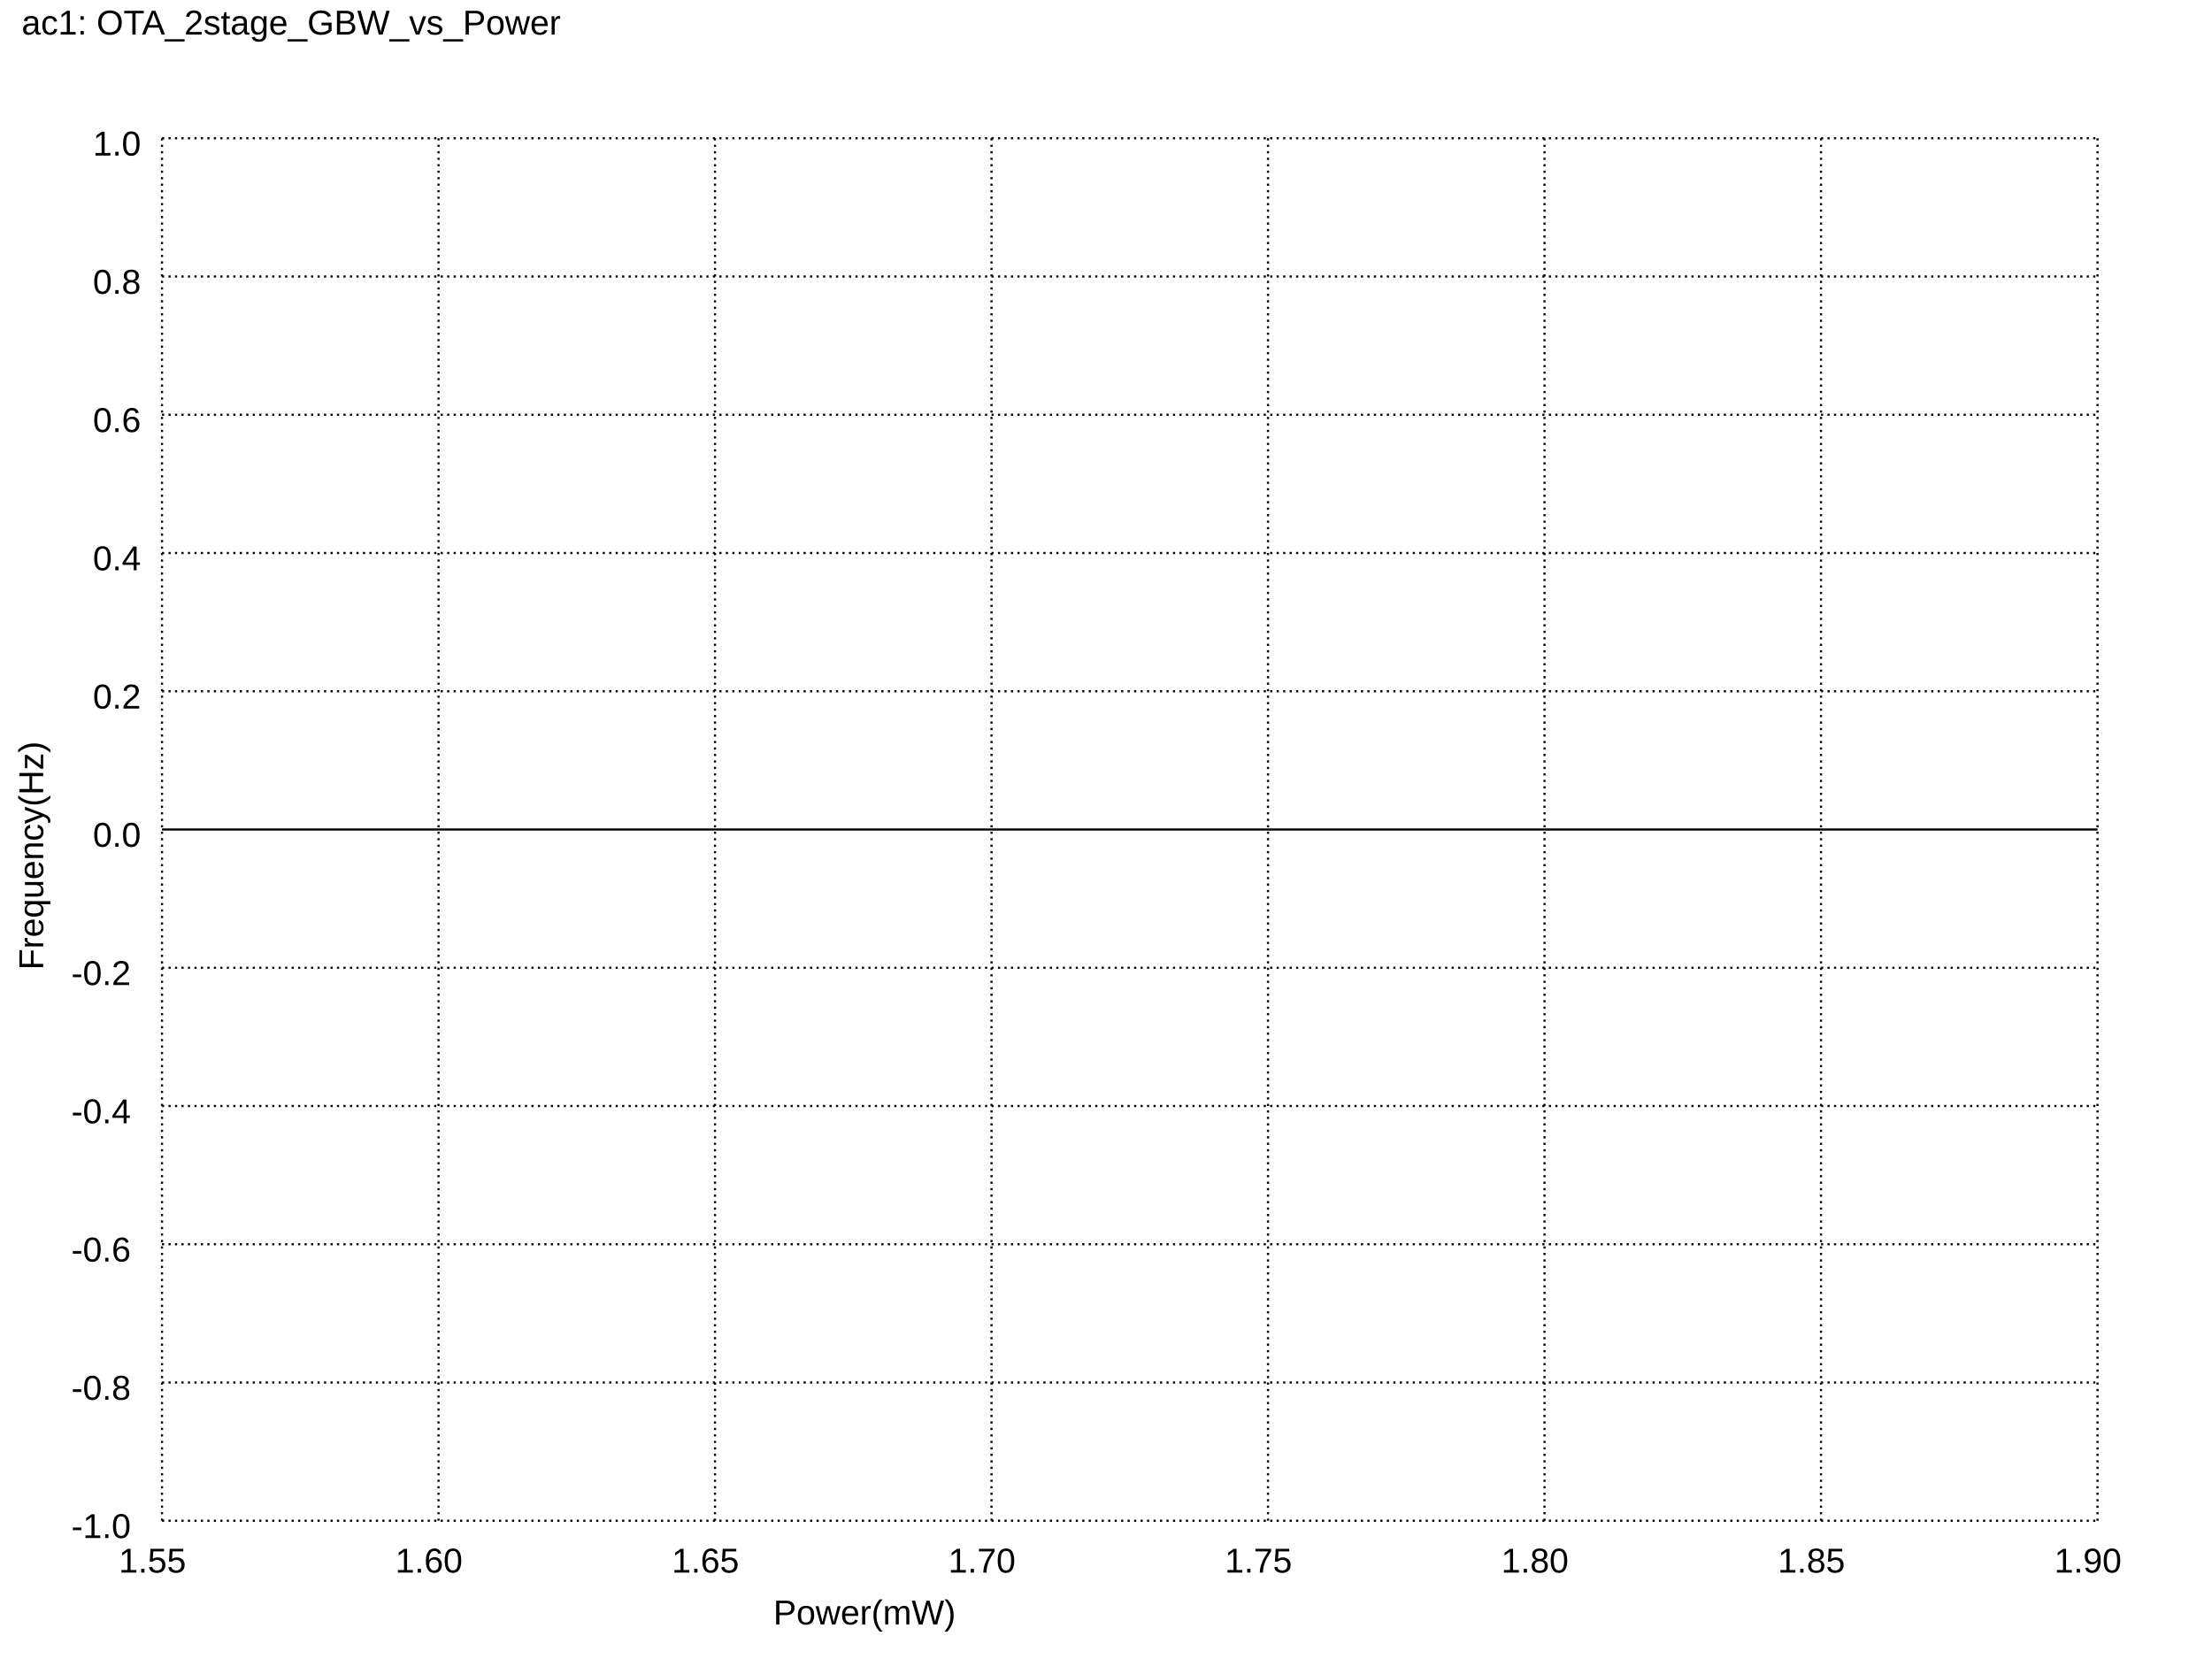
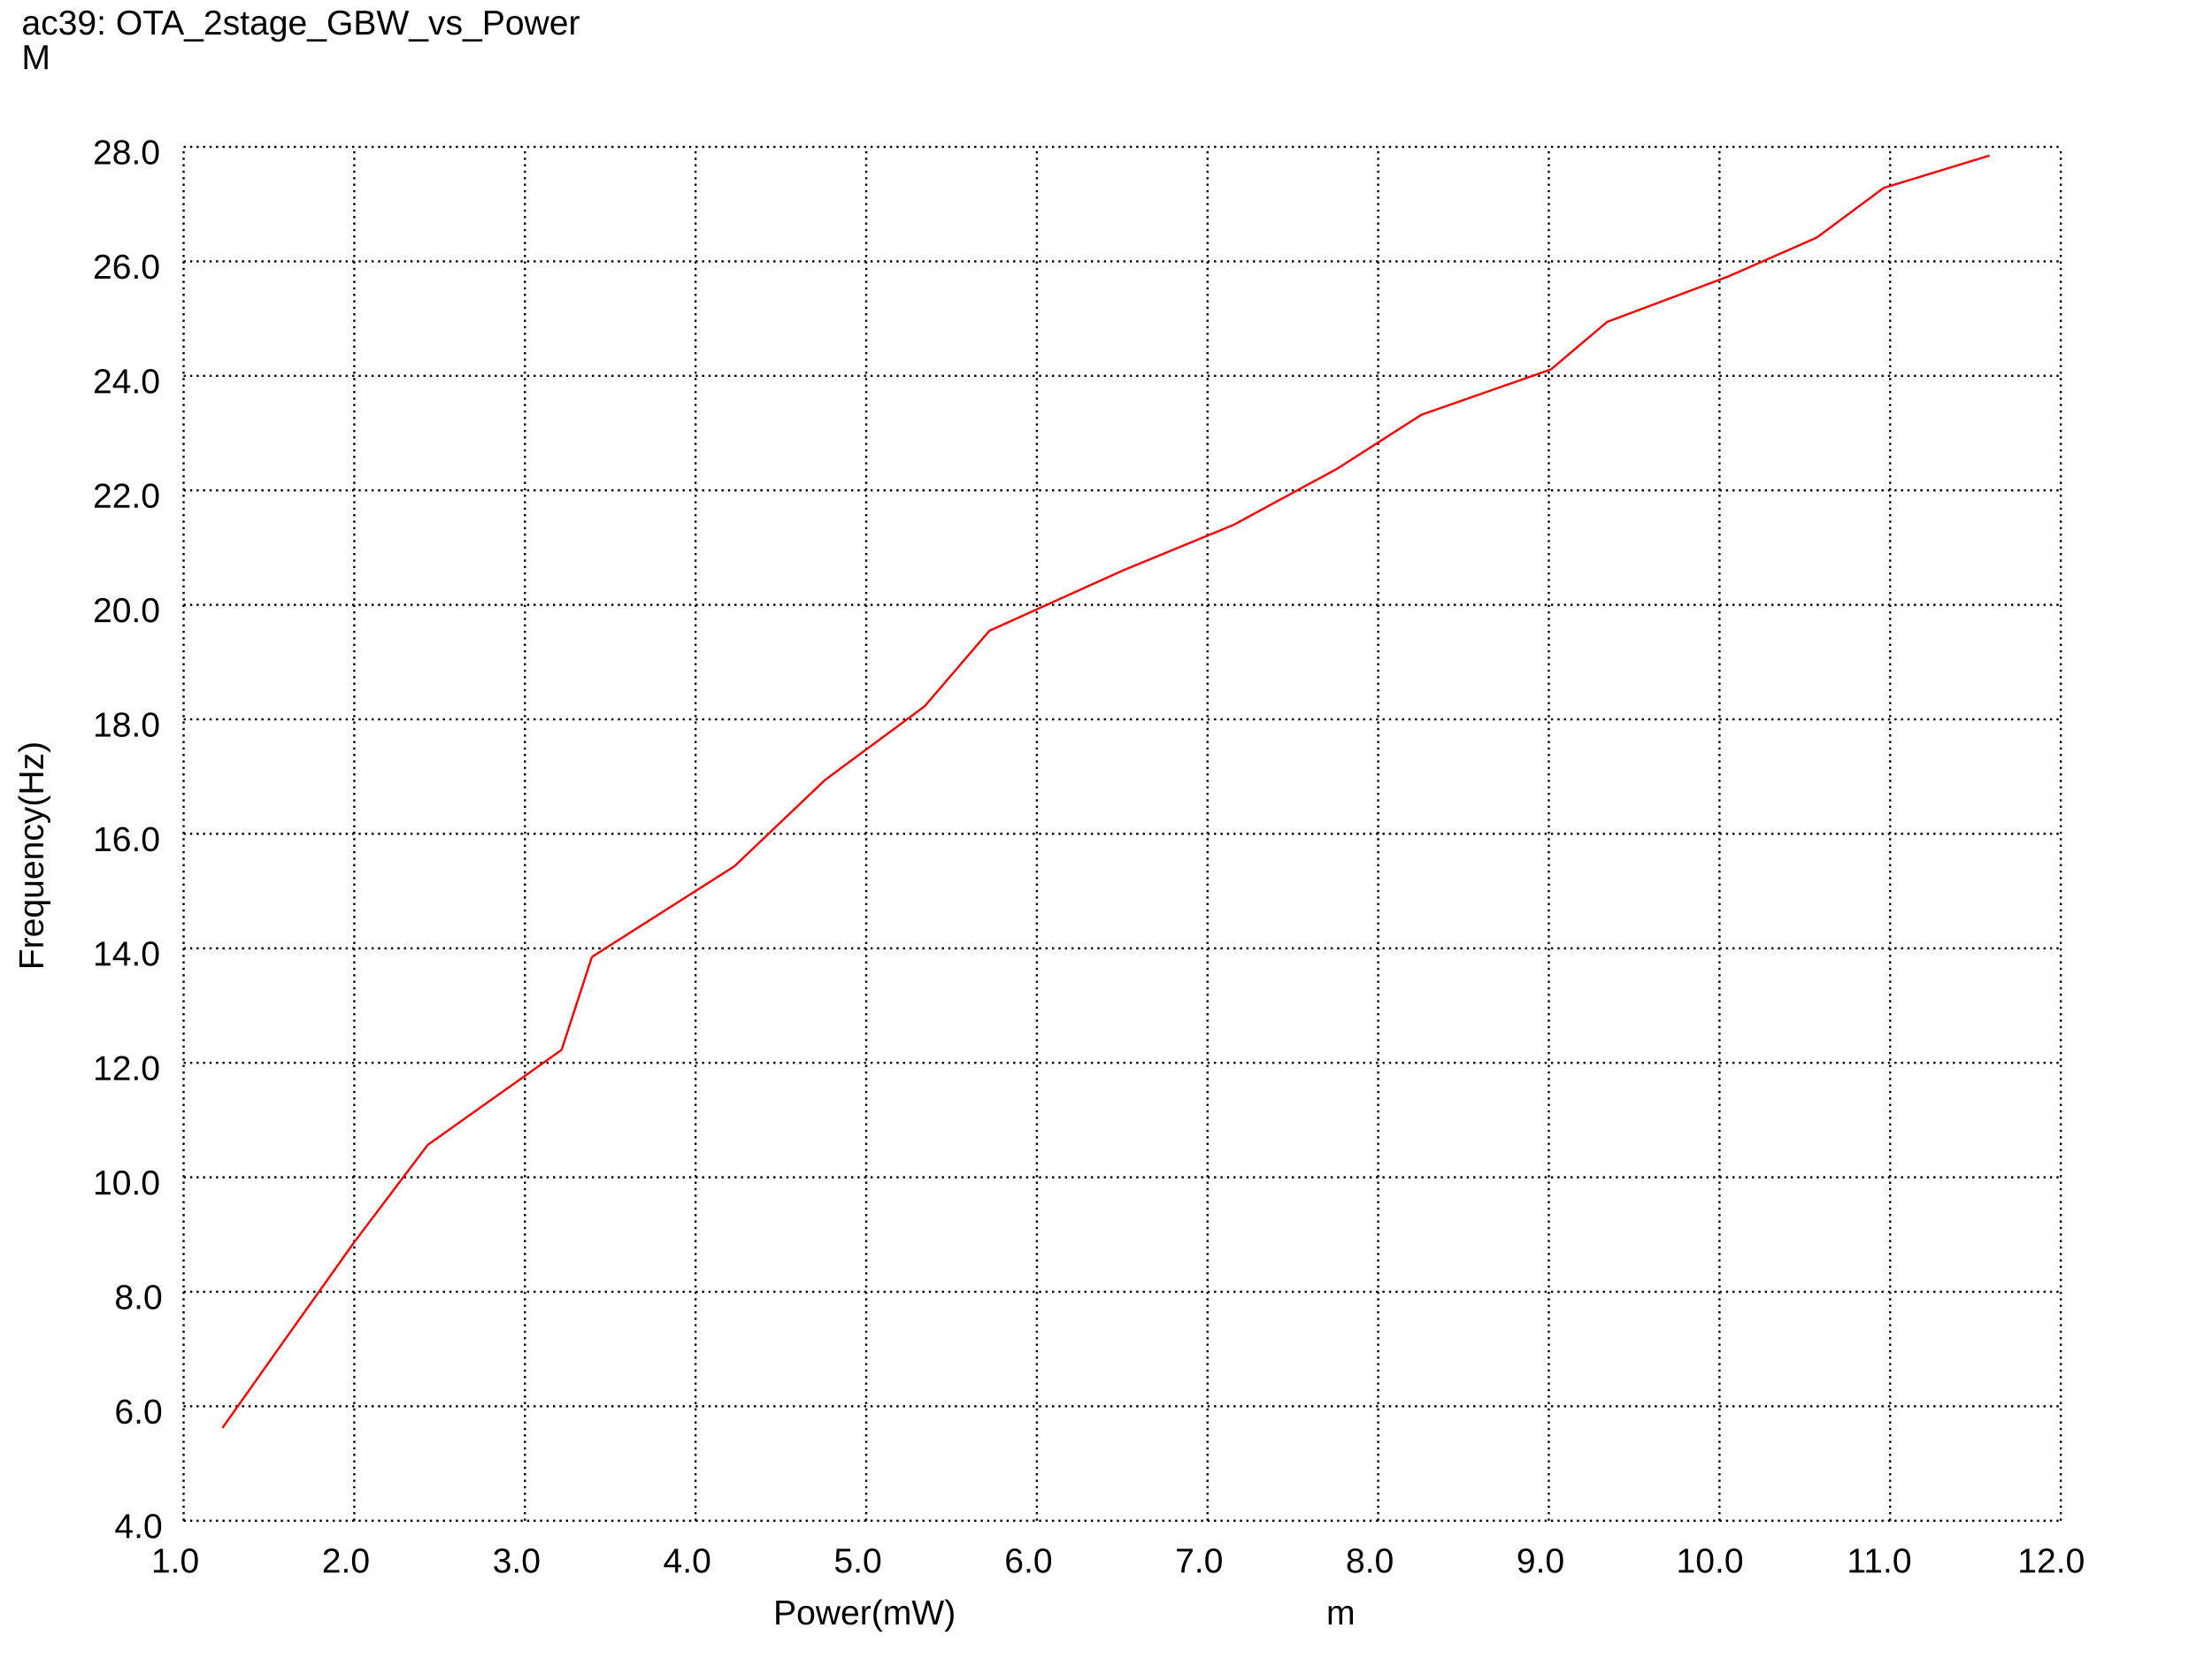
<svg xmlns="http://www.w3.org/2000/svg" version="1.1" width="100%" height="100%" viewBox="0 0 1024 768" style="fill: none; font-family: Arial;  font: Arial; ">
  <rect x="0" y="0" width="1024" height="768" fill="white" stroke="none" />
  <text stroke="none" fill="black" font-size="16" x="358" y="752">
Power(mW)
</text>
  <text transform="rotate(-90, 20, 449)" stroke="none" fill="black" font-size="16" x="20" y="449">
Frequency(Hz)
</text>
  <text stroke="none" fill="black" font-size="16" x="10" y="16">
- ac1: OTA_2stage_GBW_vs_Power
+ ac39: OTA_2stage_GBW_vs_Power
</text>
-   <path stroke="black" stroke-dasharray="1,2" d="M75 704l0 -640" />
-   <text stroke="none" fill="black" font-size="16" x="55" y="728">
- 1.55
+   <path stroke="black" stroke-dasharray="1,2" d="M85 704l0 -636" />
+   <text stroke="none" fill="black" font-size="16" x="70" y="728">
+ 1.0
</text>
-   <path stroke="black" stroke-dasharray="1,2" d="M203 704l0 -640" />
-   <text stroke="none" fill="black" font-size="16" x="183" y="728">
- 1.60
+   <path stroke="black" stroke-dasharray="1,2" d="M164 704l0 -636" />
+   <text stroke="none" fill="black" font-size="16" x="149" y="728">
+ 2.0
</text>
-   <path stroke="black" stroke-dasharray="1,2" d="M331 704l0 -640" />
-   <text stroke="none" fill="black" font-size="16" x="311" y="728">
- 1.65
+   <path stroke="black" stroke-dasharray="1,2" d="M243 704l0 -636" />
+   <text stroke="none" fill="black" font-size="16" x="228" y="728">
+ 3.0
</text>
-   <path stroke="black" stroke-dasharray="1,2" d="M459 704l0 -640" />
-   <text stroke="none" fill="black" font-size="16" x="439" y="728">
- 1.70
+   <path stroke="black" stroke-dasharray="1,2" d="M322 704l0 -636" />
+   <text stroke="none" fill="black" font-size="16" x="307" y="728">
+ 4.0
</text>
-   <path stroke="black" stroke-dasharray="1,2" d="M587 704l0 -640" />
-   <text stroke="none" fill="black" font-size="16" x="567" y="728">
- 1.75
+   <path stroke="black" stroke-dasharray="1,2" d="M401 704l0 -636" />
+   <text stroke="none" fill="black" font-size="16" x="386" y="728">
+ 5.0
</text>
-   <path stroke="black" stroke-dasharray="1,2" d="M715 704l0 -640" />
-   <text stroke="none" fill="black" font-size="16" x="695" y="728">
- 1.80
+   <path stroke="black" stroke-dasharray="1,2" d="M480 704l0 -636" />
+   <text stroke="none" fill="black" font-size="16" x="465" y="728">
+ 6.0
</text>
-   <path stroke="black" stroke-dasharray="1,2" d="M843 704l0 -640" />
-   <text stroke="none" fill="black" font-size="16" x="823" y="728">
- 1.85
+   <path stroke="black" stroke-dasharray="1,2" d="M559 704l0 -636" />
+   <text stroke="none" fill="black" font-size="16" x="544" y="728">
+ 7.0
</text>
-   <path stroke="black" stroke-dasharray="1,2" d="M971 704l0 -640" />
-   <text stroke="none" fill="black" font-size="16" x="951" y="728">
- 1.90
+   <path stroke="black" stroke-dasharray="1,2" d="M638 704l0 -636" />
+   <text stroke="none" fill="black" font-size="16" x="623" y="728">
+ 8.0
+ </text>
+   <path stroke="black" stroke-dasharray="1,2" d="M717 704l0 -636" />
+   <text stroke="none" fill="black" font-size="16" x="702" y="728">
+ 9.0
+ </text>
+   <path stroke="black" stroke-dasharray="1,2" d="M796 704l0 -636" />
+   <text stroke="none" fill="black" font-size="16" x="776" y="728">
+ 10.0
+ </text>
+   <path stroke="black" stroke-dasharray="1,2" d="M875 704l0 -636" />
+   <text stroke="none" fill="black" font-size="16" x="855" y="728">
+ 11.0
+ </text>
+   <path stroke="black" stroke-dasharray="1,2" d="M954 704l0 -636" />
+   <text stroke="none" fill="black" font-size="16" x="934" y="728">
+ 12.0
</text>
  <text stroke="none" fill="black" font-size="16" x="614" y="752">
-      
+ m     
</text>
-   <path stroke="black" stroke-dasharray="1,2" d="M75 704l896 0" />
-   <text stroke="none" fill="black" font-size="16" x="33" y="712">
- -1.0
+   <path stroke="black" stroke-dasharray="1,2" d="M85 704l869 0" />
+   <text stroke="none" fill="black" font-size="16" x="53" y="712">
+ 4.0
</text>
-   <path stroke="black" stroke-dasharray="1,2" d="M75 640l896 0" />
-   <text stroke="none" fill="black" font-size="16" x="33" y="648">
- -0.8
+   <path stroke="black" stroke-dasharray="1,2" d="M85 651l869 0" />
+   <text stroke="none" fill="black" font-size="16" x="53" y="659">
+ 6.0
</text>
-   <path stroke="black" stroke-dasharray="1,2" d="M75 576l896 0" />
-   <text stroke="none" fill="black" font-size="16" x="33" y="584">
- -0.6
+   <path stroke="black" stroke-dasharray="1,2" d="M85 598l869 0" />
+   <text stroke="none" fill="black" font-size="16" x="53" y="606">
+ 8.0
</text>
-   <path stroke="black" stroke-dasharray="1,2" d="M75 512l896 0" />
-   <text stroke="none" fill="black" font-size="16" x="33" y="520">
- -0.4
+   <path stroke="black" stroke-dasharray="1,2" d="M85 545l869 0" />
+   <text stroke="none" fill="black" font-size="16" x="43" y="553">
+ 10.0
</text>
-   <path stroke="black" stroke-dasharray="1,2" d="M75 448l896 0" />
-   <text stroke="none" fill="black" font-size="16" x="33" y="456">
- -0.2
+   <path stroke="black" stroke-dasharray="1,2" d="M85 492l869 0" />
+   <text stroke="none" fill="black" font-size="16" x="43" y="500">
+ 12.0
</text>
-   <path stroke="black" d="M75 384l896 0" />
-   <text stroke="none" fill="black" font-size="16" x="43" y="392">
- 0.0
+   <path stroke="black" stroke-dasharray="1,2" d="M85 439l869 0" />
+   <text stroke="none" fill="black" font-size="16" x="43" y="447">
+ 14.0
</text>
-   <path stroke="black" stroke-dasharray="1,2" d="M75 320l896 0" />
-   <text stroke="none" fill="black" font-size="16" x="43" y="328">
- 0.2
+   <path stroke="black" stroke-dasharray="1,2" d="M85 386l869 0" />
+   <text stroke="none" fill="black" font-size="16" x="43" y="394">
+ 16.0
</text>
-   <path stroke="black" stroke-dasharray="1,2" d="M75 256l896 0" />
-   <text stroke="none" fill="black" font-size="16" x="43" y="264">
- 0.4
+   <path stroke="black" stroke-dasharray="1,2" d="M85 333l869 0" />
+   <text stroke="none" fill="black" font-size="16" x="43" y="341">
+ 18.0
</text>
-   <path stroke="black" stroke-dasharray="1,2" d="M75 192l896 0" />
-   <text stroke="none" fill="black" font-size="16" x="43" y="200">
- 0.6
+   <path stroke="black" stroke-dasharray="1,2" d="M85 280l869 0" />
+   <text stroke="none" fill="black" font-size="16" x="43" y="288">
+ 20.0
</text>
-   <path stroke="black" stroke-dasharray="1,2" d="M75 128l896 0" />
-   <text stroke="none" fill="black" font-size="16" x="43" y="136">
- 0.8
+   <path stroke="black" stroke-dasharray="1,2" d="M85 227l869 0" />
+   <text stroke="none" fill="black" font-size="16" x="43" y="235">
+ 22.0
</text>
-   <path stroke="black" stroke-dasharray="1,2" d="M75 64l896 0" />
-   <text stroke="none" fill="black" font-size="16" x="43" y="72">
- 1.0
+   <path stroke="black" stroke-dasharray="1,2" d="M85 174l869 0" />
+   <text stroke="none" fill="black" font-size="16" x="43" y="182">
+ 24.0
+ </text>
+   <path stroke="black" stroke-dasharray="1,2" d="M85 121l869 0" />
+   <text stroke="none" fill="black" font-size="16" x="43" y="129">
+ 26.0
+ </text>
+   <path stroke="black" stroke-dasharray="1,2" d="M85 68l869 0" />
+   <text stroke="none" fill="black" font-size="16" x="43" y="76">
+ 28.0
</text>
  <text stroke="none" fill="black" font-size="16" x="10" y="32">
-      
+ M     
</text>
+   <path stroke="red" d="M872 87l49 -15M841 110l31 -23M800 128l41 -18M744 149l56 -21M718 171l26 -22M658 192l60 -21M619 217l39 -25M571 243l48 -26M520 264l51 -21M458 292l62 -28M428 327l30 -35M382 361l46 -34M340 401l42 -40M274 443l66 -42M260 486l14 -43" />
+   <path stroke="red" d="M198 530l62 -44M164 575l34 -45M132 620l32 -45M103 661l29 -41" />
</svg>
